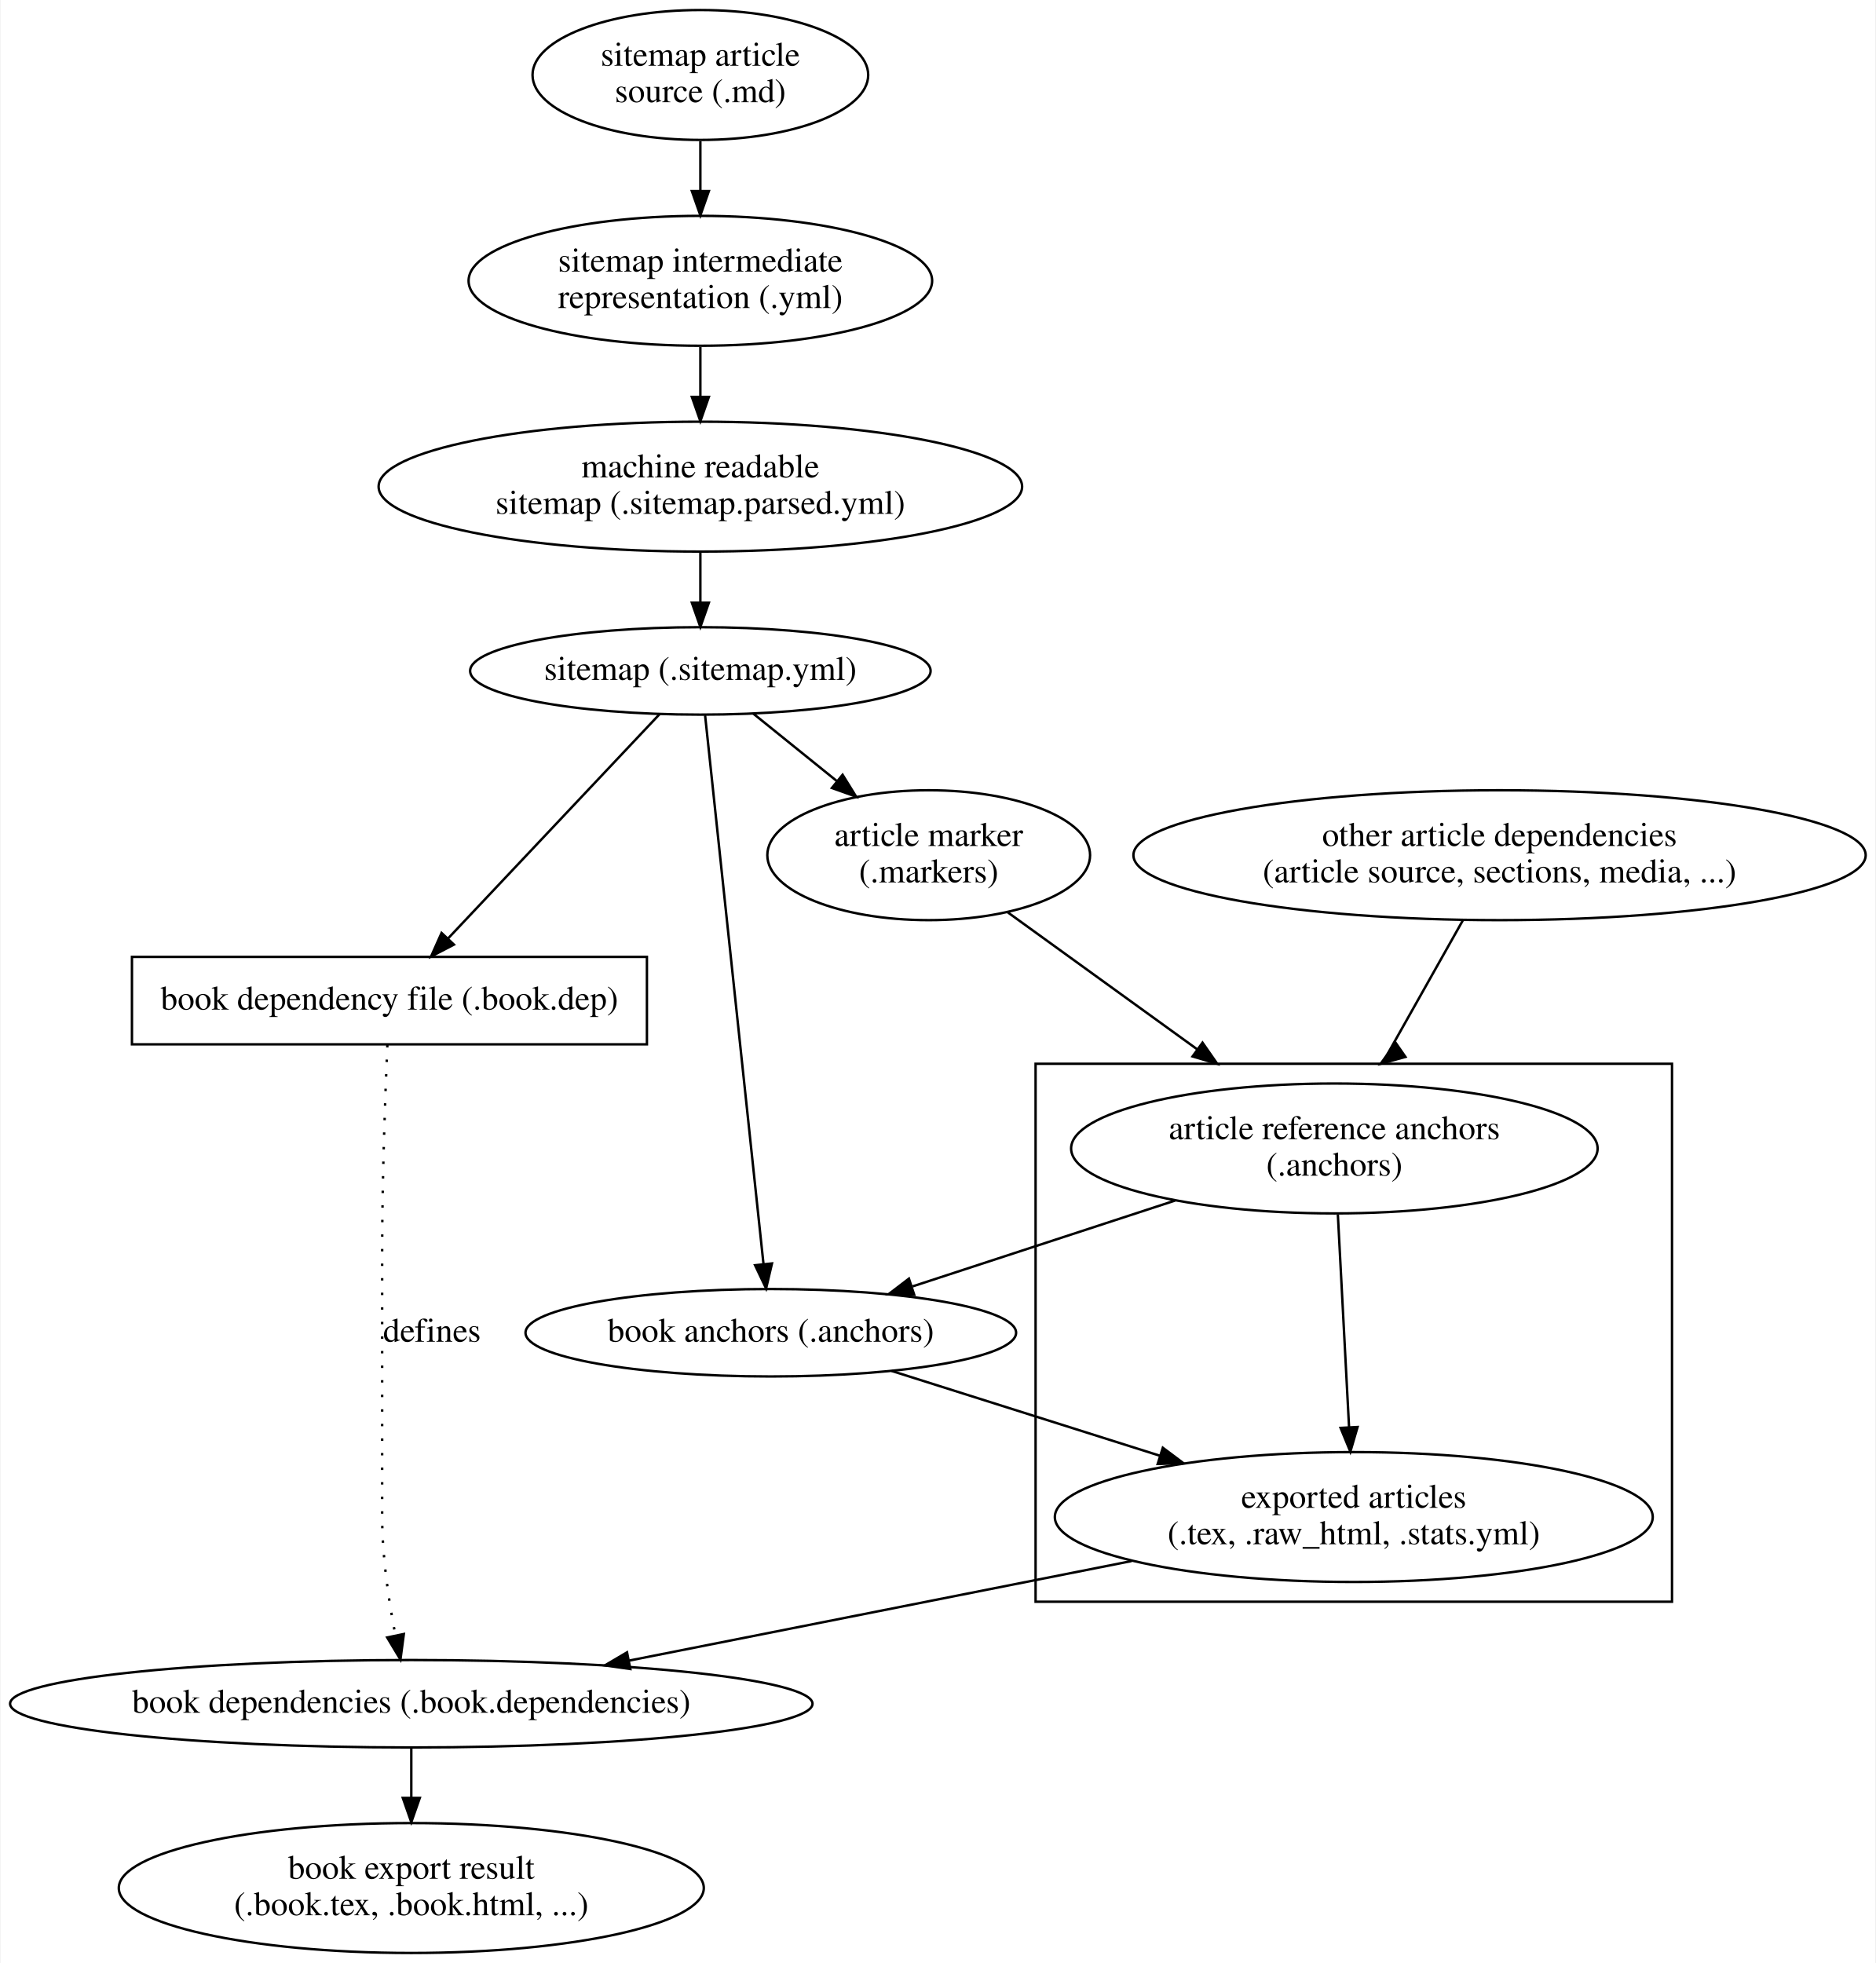
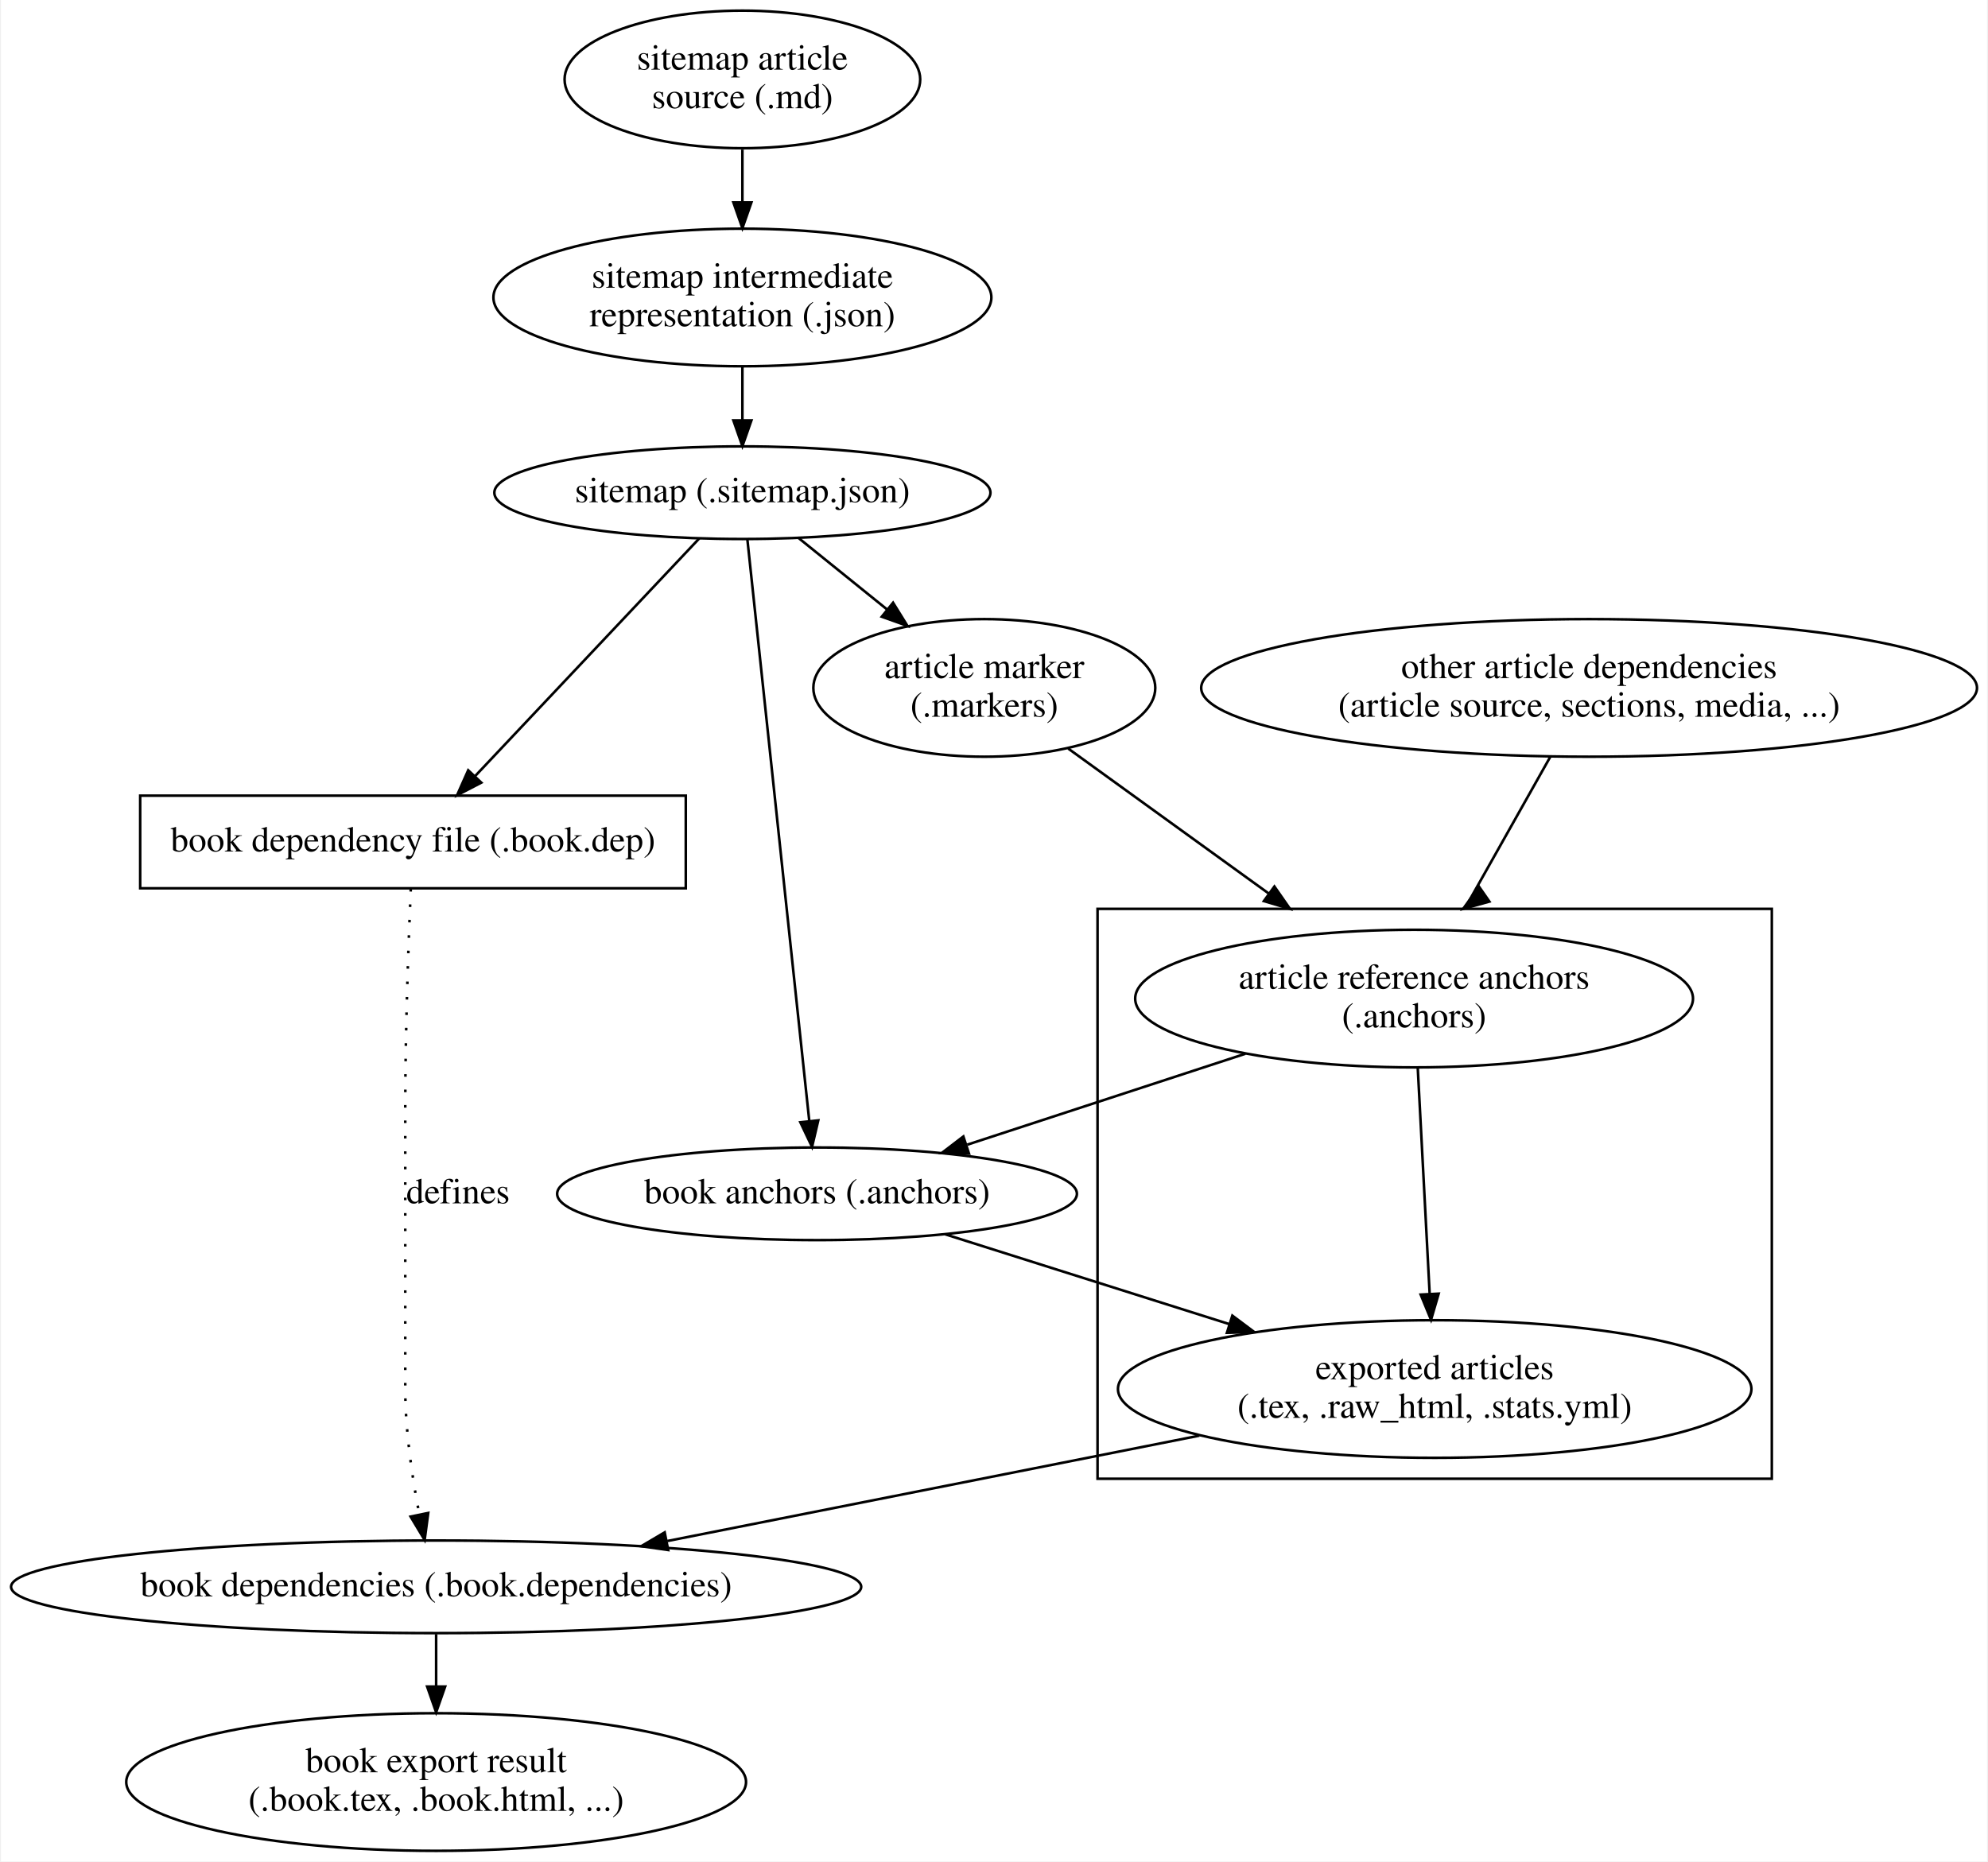
- <svg xmlns="http://www.w3.org/2000/svg" width="772pt" height="808pt" viewBox="0.00 0.00 771.70 808.18">
-   <g id="graph0" class="graph" transform="scale(1 1) rotate(0) translate(4 804.1808)">
-     <polygon fill="#ffffff" stroke="transparent" points="-4,4 -4,-804.181 767.699,-804.181 767.699,4 -4,4" />
+ <svg xmlns="http://www.w3.org/2000/svg" width="772pt" height="723pt" viewBox="0.00 0.00 771.70 723.44">
+   <g id="graph0" class="graph" transform="scale(1 1) rotate(0) translate(4 719.4407)">
+     <polygon fill="#ffffff" stroke="transparent" points="-4,4 -4,-719.441 767.699,-719.441 767.699,4 -4,4" />
    <g id="clust1" class="cluster">
      <polygon fill="none" stroke="#000000" points="422.085,-144.74 422.085,-366.22 684.085,-366.22 684.085,-144.74 422.085,-144.74" />
    </g>
    <g id="node1" class="node">
-       <ellipse fill="none" stroke="#000000" cx="284.085" cy="-773.311" rx="69.094" ry="26.741" />
-       <text text-anchor="middle" x="284.085" y="-777.111" font-family="Times,serif" font-size="14.00" fill="#000000">sitemap article</text>
-       <text text-anchor="middle" x="284.085" y="-762.111" font-family="Times,serif" font-size="14.00" fill="#000000">source (.md)</text>
+       <ellipse fill="none" stroke="#000000" cx="284.085" cy="-688.571" rx="69.094" ry="26.741" />
+       <text text-anchor="middle" x="284.085" y="-692.371" font-family="Times,serif" font-size="14.00" fill="#000000">sitemap article</text>
+       <text text-anchor="middle" x="284.085" y="-677.371" font-family="Times,serif" font-size="14.00" fill="#000000">source (.md)</text>
    </g>
    <g id="node2" class="node">
-       <ellipse fill="none" stroke="#000000" cx="284.085" cy="-688.571" rx="95.419" ry="26.741" />
-       <text text-anchor="middle" x="284.085" y="-692.371" font-family="Times,serif" font-size="14.00" fill="#000000">sitemap intermediate</text>
-       <text text-anchor="middle" x="284.085" y="-677.371" font-family="Times,serif" font-size="14.00" fill="#000000">representation (.yml)</text>
+       <ellipse fill="none" stroke="#000000" cx="284.085" cy="-603.831" rx="96.747" ry="26.741" />
+       <text text-anchor="middle" x="284.085" y="-607.63" font-family="Times,serif" font-size="14.00" fill="#000000">sitemap intermediate</text>
+       <text text-anchor="middle" x="284.085" y="-592.63" font-family="Times,serif" font-size="14.00" fill="#000000">representation (.json)</text>
    </g>
    <g id="edge1" class="edge">
-       <path fill="none" stroke="#000000" d="M284.085,-746.032C284.085,-739.618 284.085,-732.674 284.085,-725.903" />
-       <polygon fill="#000000" stroke="#000000" points="287.585,-725.508 284.085,-715.509 280.585,-725.509 287.585,-725.508" />
-     </g>
-     <g id="node3" class="node">
-       <ellipse fill="none" stroke="#000000" cx="284.085" cy="-603.831" rx="132.458" ry="26.741" />
-       <text text-anchor="middle" x="284.085" y="-607.63" font-family="Times,serif" font-size="14.00" fill="#000000">machine readable</text>
-       <text text-anchor="middle" x="284.085" y="-592.63" font-family="Times,serif" font-size="14.00" fill="#000000">sitemap (.sitemap.parsed.yml)</text>
-     </g>
-     <g id="edge2" class="edge">
      <path fill="none" stroke="#000000" d="M284.085,-661.292C284.085,-654.878 284.085,-647.934 284.085,-641.163" />
      <polygon fill="#000000" stroke="#000000" points="287.585,-640.768 284.085,-630.768 280.585,-640.768 287.585,-640.768" />
    </g>
-     <g id="node4" class="node">
-       <ellipse fill="none" stroke="#000000" cx="284.085" cy="-527.961" rx="94.783" ry="18" />
-       <text text-anchor="middle" x="284.085" y="-524.26" font-family="Times,serif" font-size="14.00" fill="#000000">sitemap (.sitemap.yml)</text>
+     <g id="node3" class="node">
+       <ellipse fill="none" stroke="#000000" cx="284.085" cy="-527.961" rx="96.383" ry="18" />
+       <text text-anchor="middle" x="284.085" y="-524.26" font-family="Times,serif" font-size="14.00" fill="#000000">sitemap (.sitemap.json)</text>
    </g>
-     <g id="edge3" class="edge">
+     <g id="edge2" class="edge">
      <path fill="none" stroke="#000000" d="M284.085,-576.868C284.085,-570.16 284.085,-562.951 284.085,-556.183" />
      <polygon fill="#000000" stroke="#000000" points="287.586,-556.049 284.085,-546.049 280.586,-556.049 287.586,-556.049" />
    </g>
-     <g id="node5" class="node">
+     <g id="node4" class="node">
      <polygon fill="none" stroke="#000000" points="262.085,-410.22 50.085,-410.22 50.085,-374.22 262.085,-374.22 262.085,-410.22" />
      <text text-anchor="middle" x="156.085" y="-388.52" font-family="Times,serif" font-size="14.00" fill="#000000">book dependency file (.book.dep)</text>
    </g>
-     <g id="edge4" class="edge">
+     <g id="edge3" class="edge">
      <path fill="none" stroke="#000000" d="M267.352,-510.215C245.148,-486.668 205.795,-444.936 180.335,-417.937" />
      <polygon fill="#000000" stroke="#000000" points="182.639,-415.278 173.232,-410.404 177.546,-420.08 182.639,-415.278" />
    </g>
-     <g id="node7" class="node">
+     <g id="node6" class="node">
      <ellipse fill="none" stroke="#000000" cx="313.085" cy="-255.48" rx="100.983" ry="18" />
      <text text-anchor="middle" x="313.085" y="-251.78" font-family="Times,serif" font-size="14.00" fill="#000000">book anchors (.anchors)</text>
    </g>
-     <g id="edge9" class="edge">
+     <g id="edge8" class="edge">
      <path fill="none" stroke="#000000" d="M286.033,-509.659C290.986,-463.123 304.09,-340.003 310.053,-283.971" />
      <polygon fill="#000000" stroke="#000000" points="313.568,-284.016 311.146,-273.702 306.607,-283.275 313.568,-284.016" />
    </g>
-     <g id="node8" class="node">
+     <g id="node7" class="node">
      <ellipse fill="none" stroke="#000000" cx="378.085" cy="-452.09" rx="66.436" ry="26.741" />
      <text text-anchor="middle" x="378.085" y="-455.89" font-family="Times,serif" font-size="14.00" fill="#000000">article marker</text>
      <text text-anchor="middle" x="378.085" y="-440.89" font-family="Times,serif" font-size="14.00" fill="#000000">(.markers)</text>
    </g>
-     <g id="edge10" class="edge">
+     <g id="edge9" class="edge">
      <path fill="none" stroke="#000000" d="M305.887,-510.364C316.111,-502.112 328.592,-492.038 340.284,-482.601" />
      <polygon fill="#000000" stroke="#000000" points="342.631,-485.205 348.214,-476.2 338.234,-479.758 342.631,-485.205" />
    </g>
-     <g id="node6" class="node">
+     <g id="node5" class="node">
      <ellipse fill="none" stroke="#000000" cx="165.085" cy="-102.74" rx="165.171" ry="18" />
      <text text-anchor="middle" x="165.085" y="-99.04" font-family="Times,serif" font-size="14.00" fill="#000000">book dependencies (.book.dependencies)</text>
    </g>
-     <g id="edge5" class="edge">
+     <g id="edge4" class="edge">
      <path fill="none" stroke="#000000" stroke-dasharray="1,5" d="M155.234,-373.949C154.347,-353.319 153.085,-318.746 153.085,-288.98 153.085,-288.98 153.085,-288.98 153.085,-179.61 153.085,-163.307 155.753,-145.288 158.573,-130.797" />
      <polygon fill="#000000" stroke="#000000" points="162.013,-131.445 160.617,-120.943 155.159,-130.023 162.013,-131.445" />
      <text text-anchor="middle" x="173.585" y="-251.78" font-family="Times,serif" font-size="14.00" fill="#000000">defines</text>
    </g>
-     <g id="node10" class="node">
+     <g id="node9" class="node">
      <ellipse fill="none" stroke="#000000" cx="165.085" cy="-26.87" rx="120.417" ry="26.741" />
      <text text-anchor="middle" x="165.085" y="-30.67" font-family="Times,serif" font-size="14.00" fill="#000000">book export result</text>
      <text text-anchor="middle" x="165.085" y="-15.67" font-family="Times,serif" font-size="14.00" fill="#000000">(.book.tex, .book.html, ...)</text>
    </g>
-     <g id="edge13" class="edge">
+     <g id="edge12" class="edge">
      <path fill="none" stroke="#000000" d="M165.085,-84.374C165.085,-78.245 165.085,-71.178 165.085,-64.141" />
      <polygon fill="#000000" stroke="#000000" points="168.585,-63.966 165.085,-53.966 161.585,-63.966 168.585,-63.966" />
    </g>
-     <g id="node11" class="node">
+     <g id="node10" class="node">
      <ellipse fill="none" stroke="#000000" cx="553.085" cy="-179.61" rx="123.073" ry="26.741" />
      <text text-anchor="middle" x="553.085" y="-183.41" font-family="Times,serif" font-size="14.00" fill="#000000">exported articles</text>
      <text text-anchor="middle" x="553.085" y="-168.41" font-family="Times,serif" font-size="14.00" fill="#000000">(.tex, .raw_html, .stats.yml)</text>
    </g>
-     <g id="edge8" class="edge">
+     <g id="edge7" class="edge">
      <path fill="none" stroke="#000000" d="M362.813,-239.76C394.701,-229.679 436.81,-216.368 473.306,-204.831" />
      <polygon fill="#000000" stroke="#000000" points="474.464,-208.135 482.944,-201.784 472.354,-201.461 474.464,-208.135" />
    </g>
-     <g id="node12" class="node">
+     <g id="node11" class="node">
      <ellipse fill="none" stroke="#000000" cx="545.085" cy="-331.35" rx="108.375" ry="26.741" />
      <text text-anchor="middle" x="545.085" y="-335.15" font-family="Times,serif" font-size="14.00" fill="#000000">article reference anchors</text>
      <text text-anchor="middle" x="545.085" y="-320.15" font-family="Times,serif" font-size="14.00" fill="#000000">(.anchors)</text>
    </g>
-     <g id="edge11" class="edge">
+     <g id="edge10" class="edge">
      <path fill="none" stroke="#000000" d="M410.681,-428.524C432.808,-412.526 462.646,-390.953 488.588,-372.198" />
      <polygon fill="#000000" stroke="#000000" points="490.805,-374.913 496.859,-366.218 486.704,-369.241 490.805,-374.913" />
    </g>
-     <g id="node9" class="node">
+     <g id="node8" class="node">
      <ellipse fill="none" stroke="#000000" cx="613.085" cy="-452.09" rx="150.728" ry="26.741" />
      <text text-anchor="middle" x="613.085" y="-455.89" font-family="Times,serif" font-size="14.00" fill="#000000">other article dependencies</text>
      <text text-anchor="middle" x="613.085" y="-440.89" font-family="Times,serif" font-size="14.00" fill="#000000">(article source, sections, media, ...)</text>
    </g>
-     <g id="edge12" class="edge">
+     <g id="edge11" class="edge">
      <path fill="none" stroke="#000000" d="M597.994,-425.294C588.31,-408.099 575.625,-385.576 565.103,-366.894" />
      <polygon fill="#000000" stroke="#000000" points="574.343,-369.056 564.135,-366.22 570.346,-374.803 574.343,-369.056" />
    </g>
-     <g id="edge6" class="edge">
+     <g id="edge5" class="edge">
      <path fill="none" stroke="#000000" d="M461.626,-161.49C399.231,-149.129 316.977,-132.833 254.929,-120.54" />
      <polygon fill="#000000" stroke="#000000" points="255.251,-117.036 244.761,-118.525 253.89,-123.902 255.251,-117.036" />
    </g>
-     <g id="edge7" class="edge">
+     <g id="edge6" class="edge">
      <path fill="none" stroke="#000000" d="M479.534,-309.913C445.533,-298.794 404.35,-285.326 371.456,-274.569" />
      <polygon fill="#000000" stroke="#000000" points="372.123,-271.105 361.53,-271.323 369.947,-277.758 372.123,-271.105" />
    </g>
-     <g id="edge14" class="edge">
+     <g id="edge13" class="edge">
      <path fill="none" stroke="#000000" d="M546.516,-304.222C547.801,-279.839 549.701,-243.809 551.127,-216.755" />
      <polygon fill="#000000" stroke="#000000" points="554.636,-216.674 551.668,-206.503 547.646,-216.305 554.636,-216.674" />
    </g>
  </g>
</svg>
